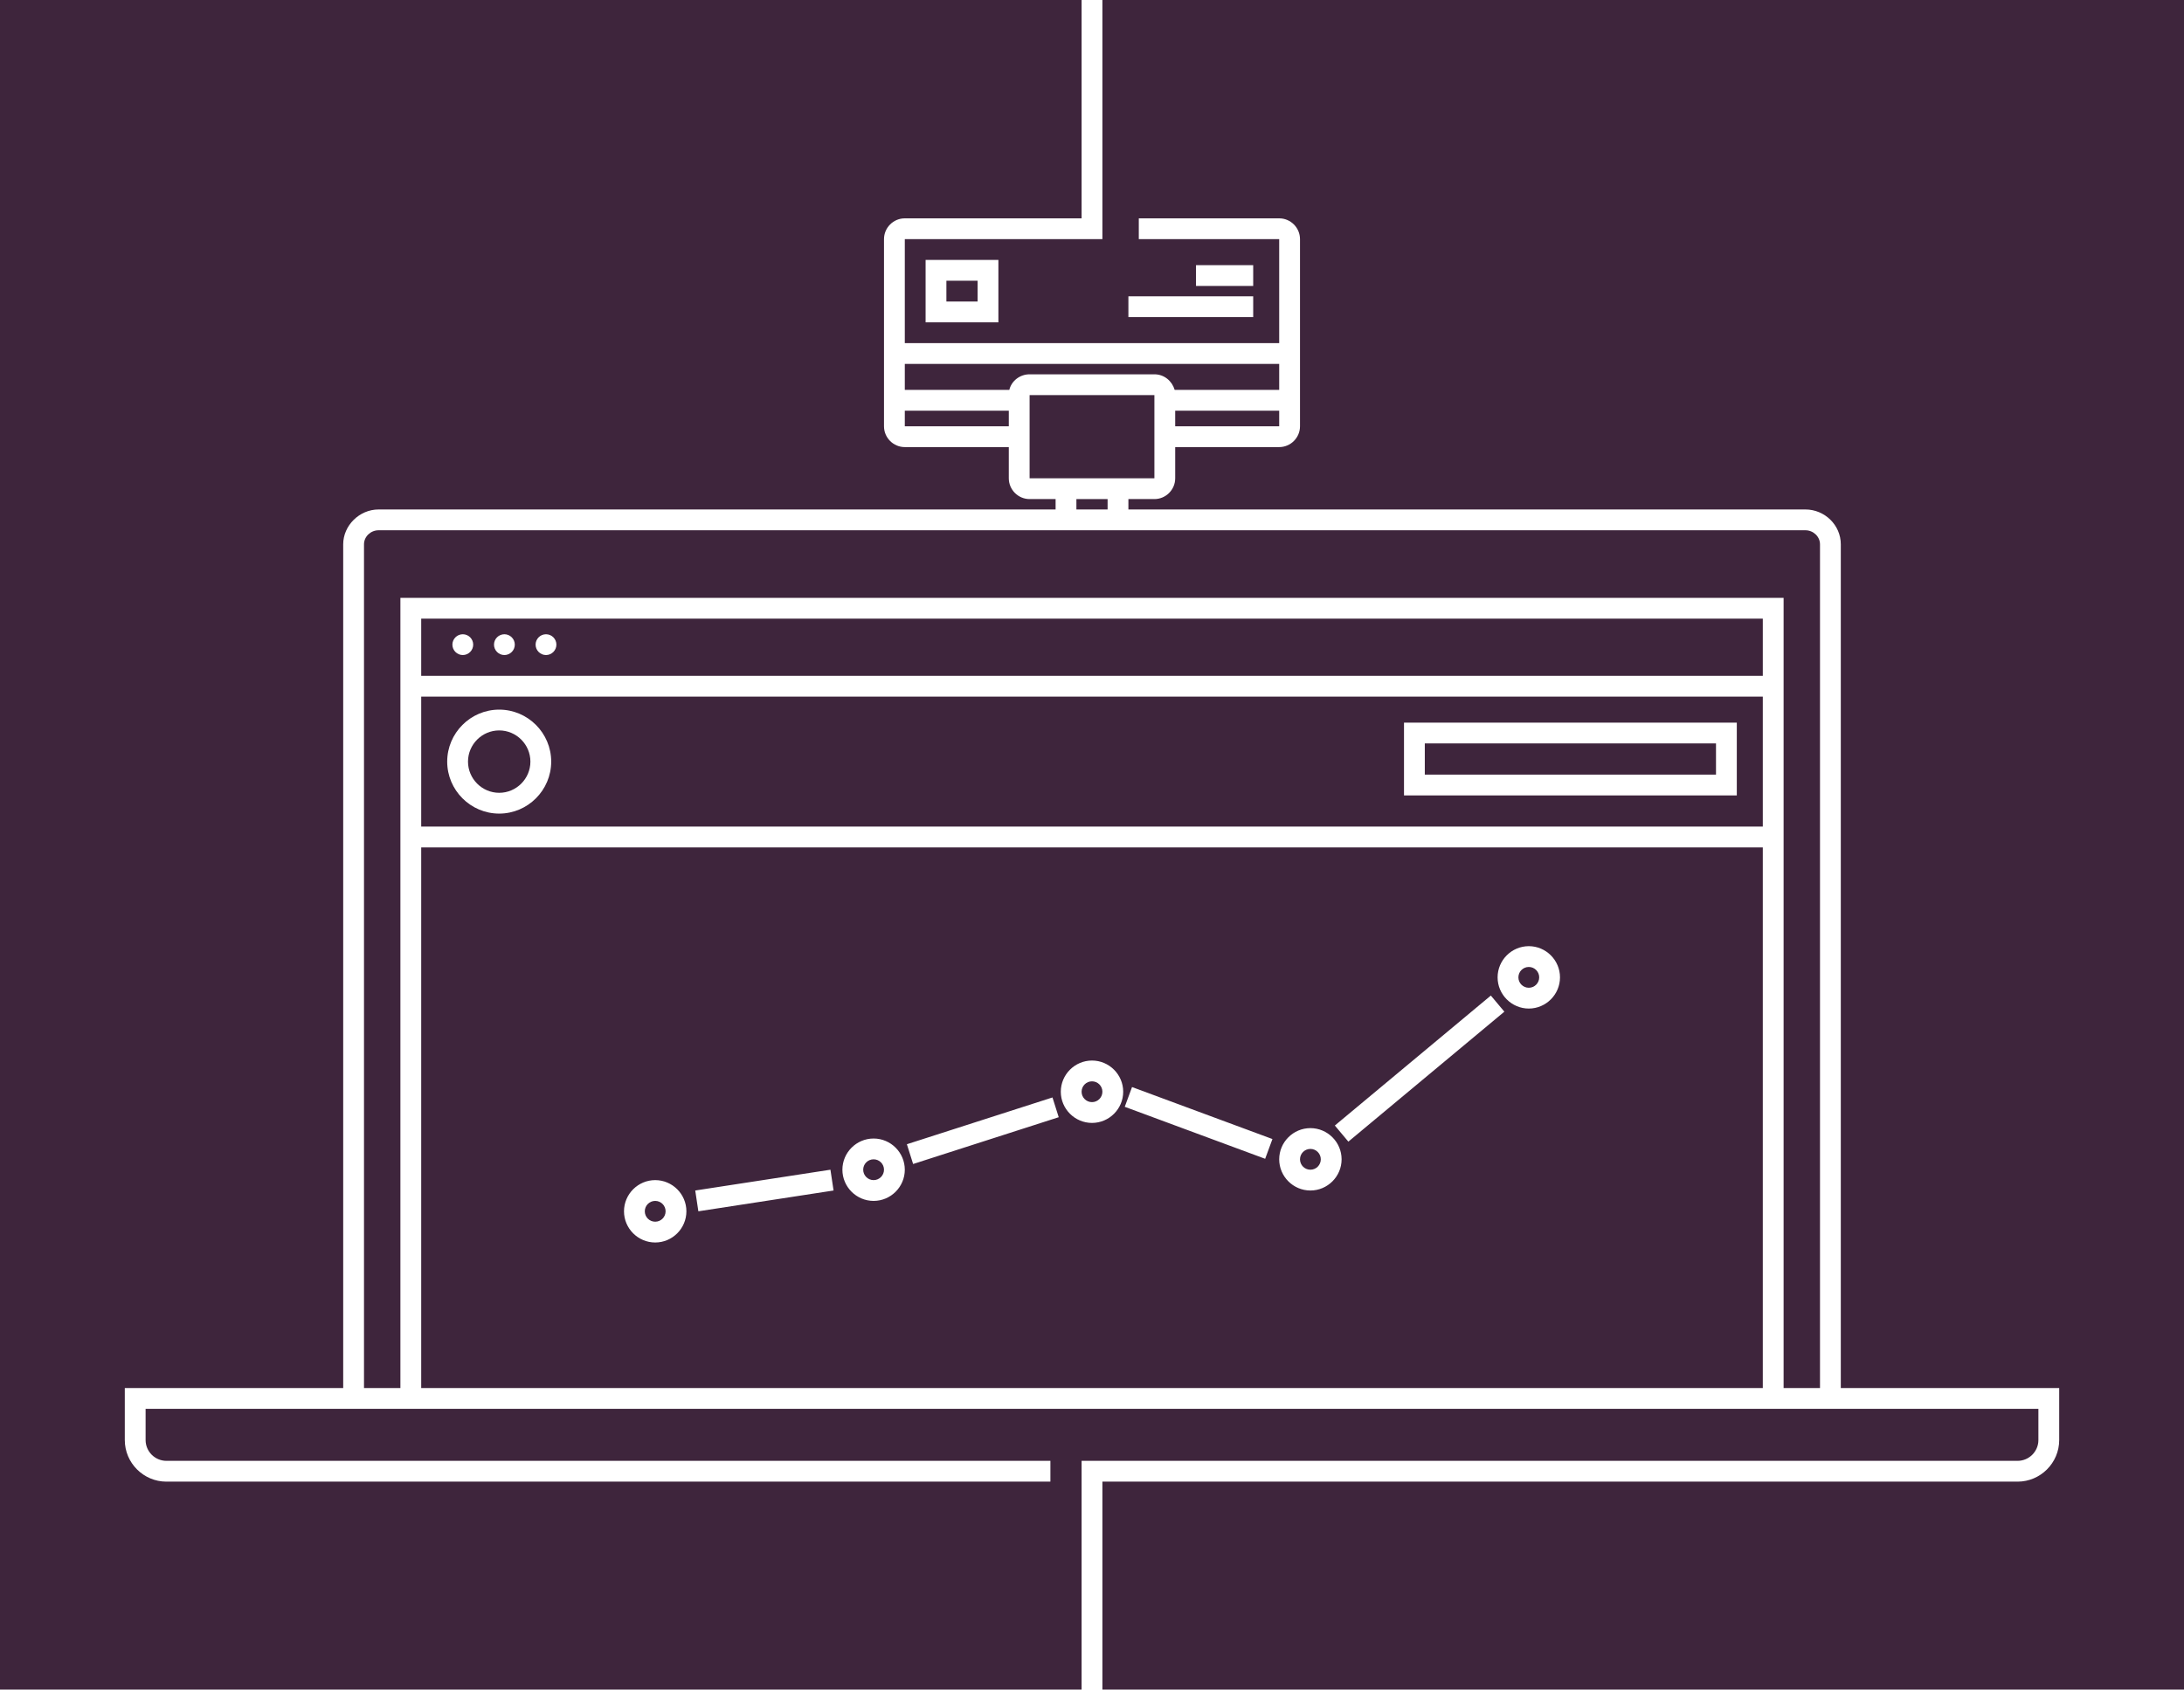
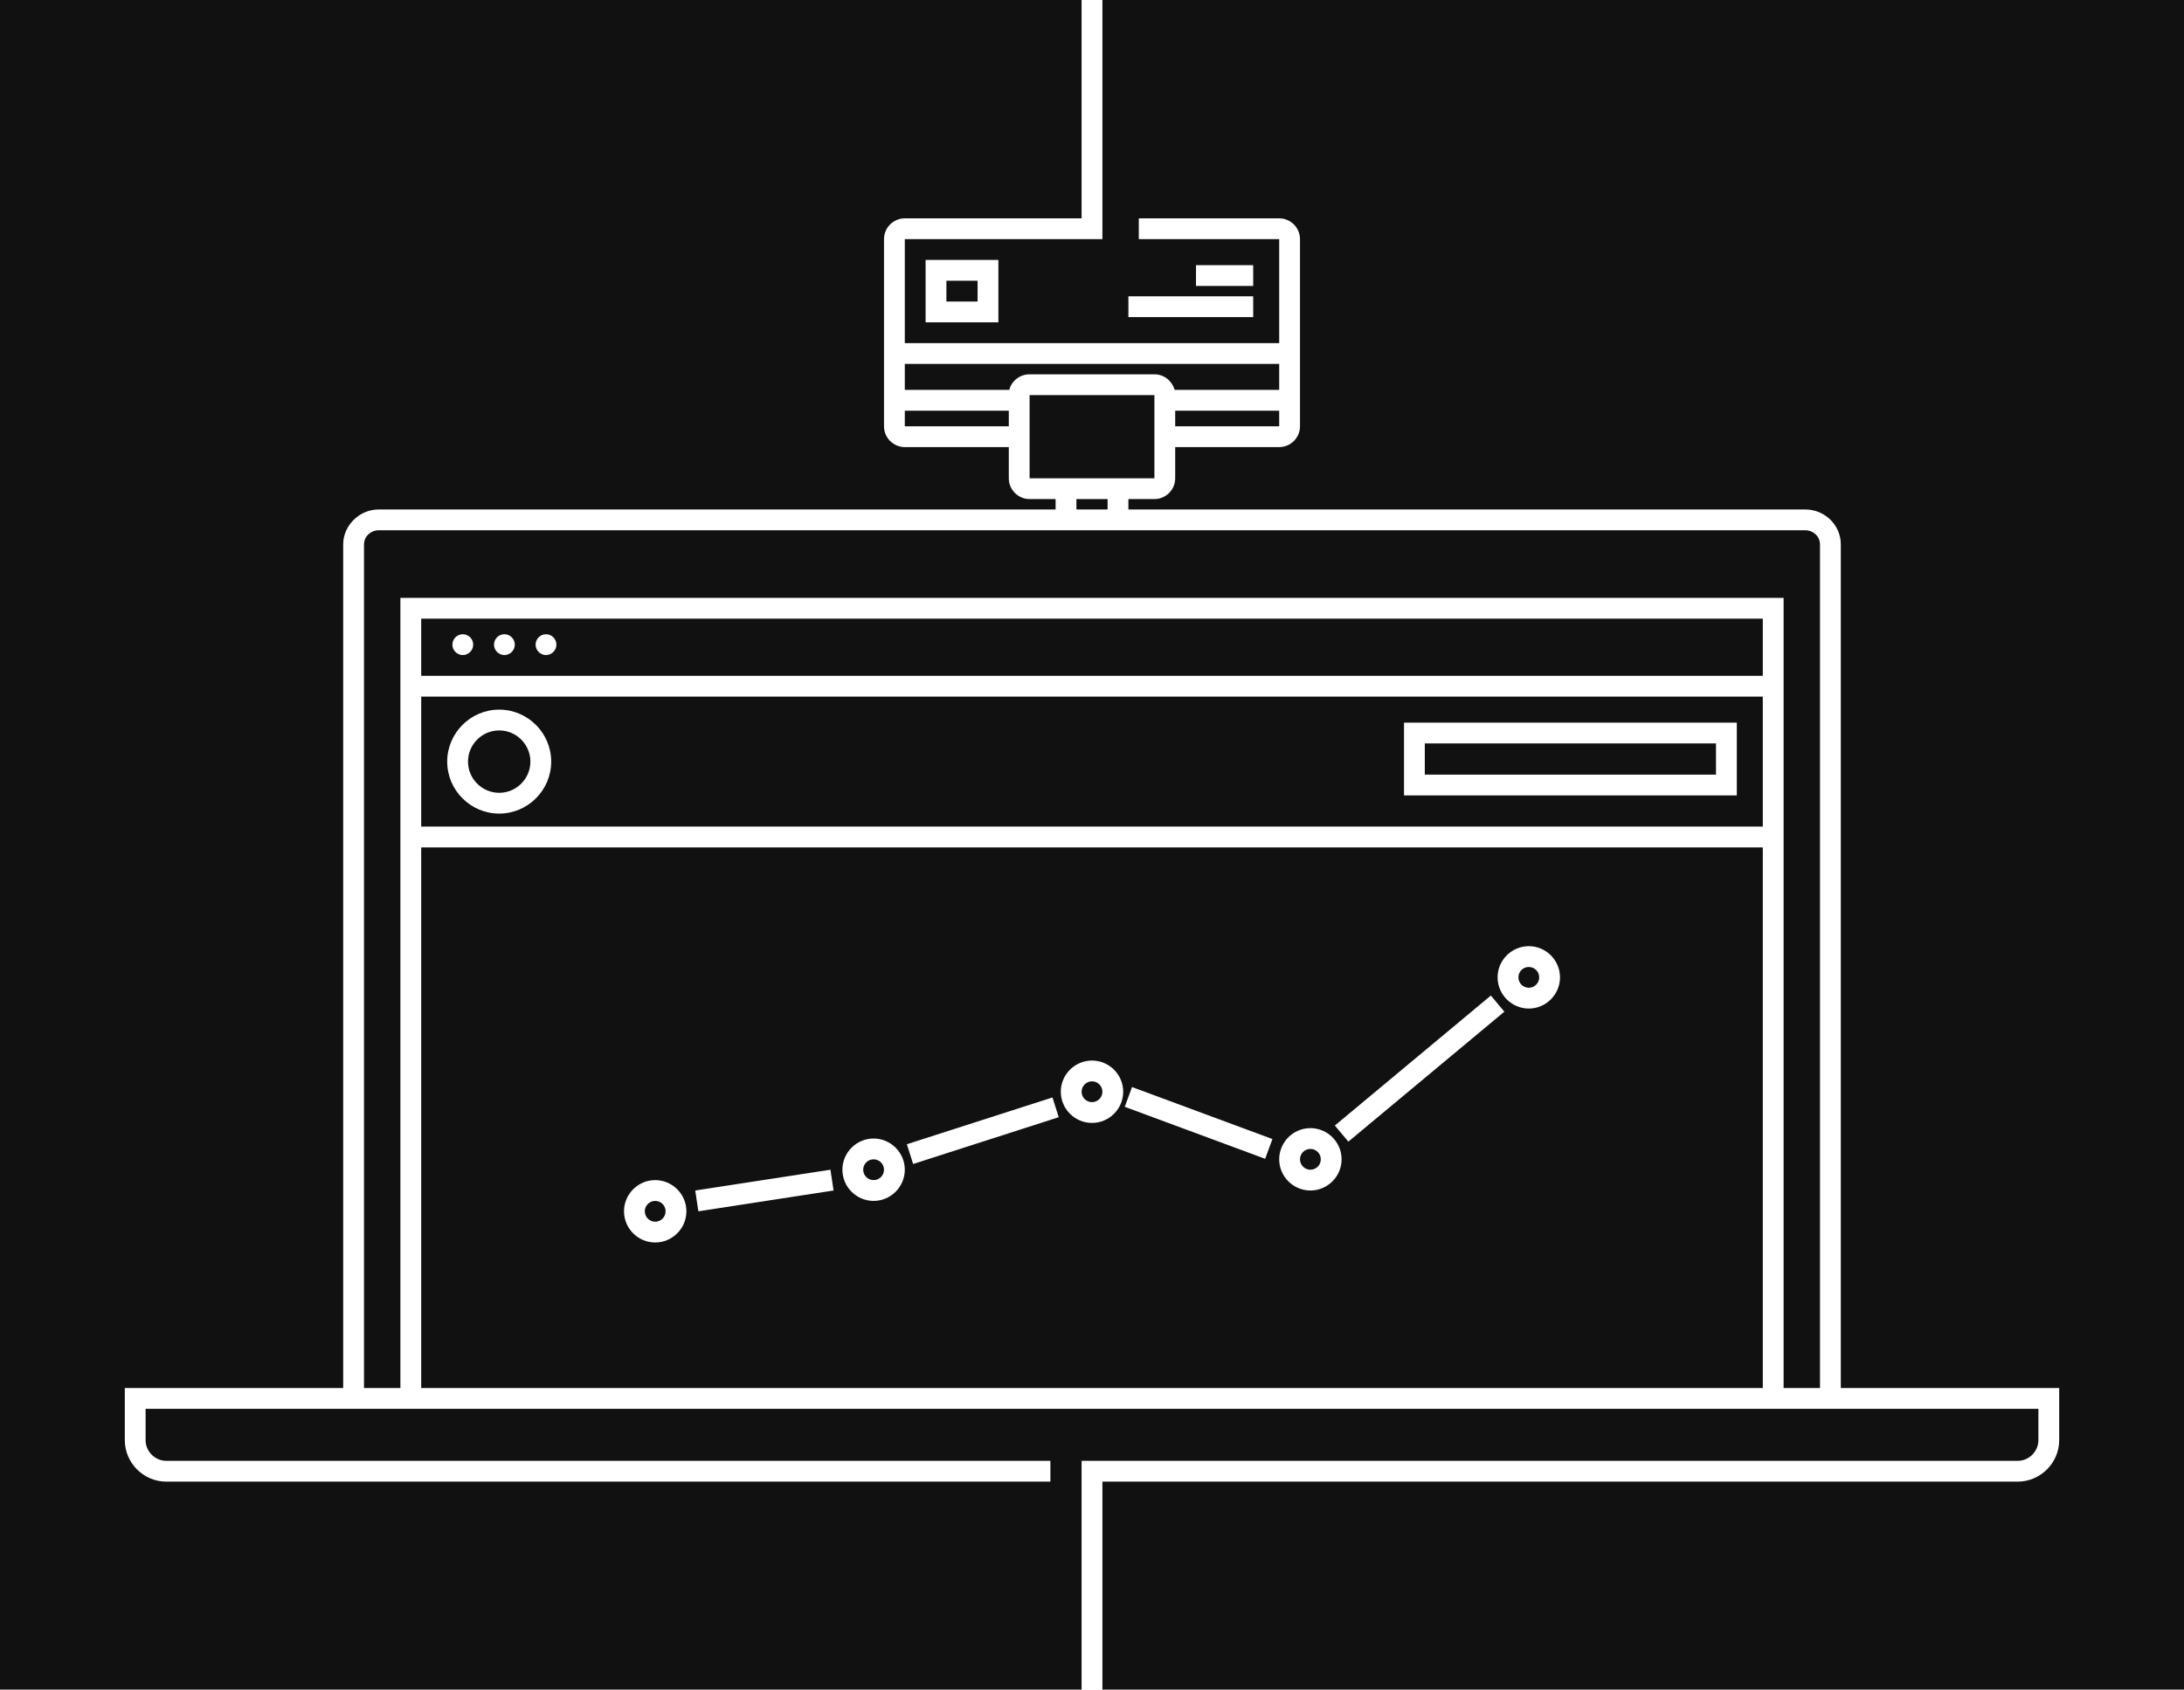
<svg xmlns="http://www.w3.org/2000/svg" version="1.1" x="0px" y="0px" width="420px" height="325px" viewBox="0 0 420 325" style="enable-background:new 0 0 420 325;" xml:space="preserve">
  <style type="text/css">
- 	.st0{fill:#3E253C;}
+ 	.st0{fill:#111;}
</style>
  <g id="WEB_DESIGN">
</g>
  <g id="APP_DESIGN">
</g>
  <g id="ECOMMERCE">
    <g>
      <circle class="st0" cx="210" cy="210" r="2" />
      <circle class="st0" cx="168" cy="225" r="2" />
      <circle class="st0" cx="252" cy="223" r="2" />
      <circle class="st0" cx="126" cy="233" r="2" />
      <path class="st0" d="M81,267h258V163H81V267z M294,182c3.3,0,6,2.7,6,6s-2.7,6-6,6s-6-2.7-6-6S290.7,182,294,182z M286.7,191.5    l2.6,3.1l-30,25l-2.6-3.1L286.7,191.5z M252,217c3.3,0,6,2.7,6,6s-2.7,6-6,6s-6-2.7-6-6S248.7,217,252,217z M217.7,209.1l27,10    l-1.4,3.8l-27-10L217.7,209.1z M210,204c3.3,0,6,2.7,6,6s-2.7,6-6,6s-6-2.7-6-6S206.7,204,210,204z M202.4,211.1l1.2,3.8l-28,9    l-1.2-3.8L202.4,211.1z M168,219c3.3,0,6,2.7,6,6s-2.7,6-6,6s-6-2.7-6-6S164.7,219,168,219z M159.7,225l0.6,4l-26,4l-0.6-4    L159.7,225z M126,227c3.3,0,6,2.7,6,6s-2.7,6-6,6s-6-2.7-6-6S122.7,227,126,227z" />
      <circle class="st0" cx="294" cy="188" r="2" />
      <rect x="226" y="79" class="st0" width="20" height="3" />
      <rect x="174" y="79" class="st0" width="20" height="3" />
      <rect x="207" y="96" class="st0" width="6" height="2" />
      <rect x="274" y="143" class="st0" width="56" height="6" />
      <polygon class="st0" points="222,76 198,76 198,92 222,92   " />
      <path class="st0" d="M222,72c1.9,0,3.4,1.3,3.9,3H246v-5h-72v5h20.1c0.4-1.7,2-3,3.9-3H222z" />
      <polygon class="st0" points="222,94 222,92 222,92   " />
      <path class="st0" d="M81,130h258v-11H81V130z M105,122c1.1,0,2,0.9,2,2s-0.9,2-2,2s-2-0.9-2-2S103.9,122,105,122z M97,122    c1.1,0,2,0.9,2,2s-0.9,2-2,2s-2-0.9-2-2S95.9,122,97,122z M89,122c1.1,0,2,0.9,2,2s-0.9,2-2,2s-2-0.9-2-2S87.9,122,89,122z" />
      <path class="st0" d="M347.2,102H72.8c-1.5,0-2.8,1.2-2.8,2.7V267h7V115h266v152h7V104.7C350,103.2,348.7,102,347.2,102z" />
      <path class="st0" d="M81,159h258v-25H81V159z M270,139h64v14h-64V139z M96,136.5c5.5,0,10,4.5,10,10s-4.5,10-10,10s-10-4.5-10-10    S90.5,136.5,96,136.5z" />
      <rect x="182" y="54" class="st0" width="6" height="4" />
      <path class="st0" d="M212,0v42h-4V0H0v325h208v-40h4v40h208V0H212z M217,57h24v4h-24V57z M230,55v-4h11v4H230z M396,277    c0,4.4-3.6,8-8,8H208v-4h180c2.2,0,4-1.8,4-4v-6H28v6c0,2.2,1.8,4,4,4h170v4H32c-4.4,0-8-3.6-8-8v-10h42V104.7    c0-3.6,3.1-6.7,6.8-6.7H203v-2h-5c-2.2,0-4-1.8-4-4v-6h-20c-2.2,0-4-1.8-4-4V46c0-2.2,1.8-4,4-4h38v4h-38v20h72V46h-27v-4h27    c2.2,0,4,1.8,4,4v36c0,2.2-1.8,4-4,4h-20v6c0,2.2-1.8,4-4,4h-5v2h130.2c3.7,0,6.8,3,6.8,6.7V267h42V277z M192,50v12h-14V50H192z" />
      <path class="st0" d="M96,152.5c3.3,0,6-2.7,6-6s-2.7-6-6-6s-6,2.7-6,6S92.7,152.5,96,152.5z" />
    </g>
  </g>
  <g id="WORDPRESS">
</g>
</svg>
